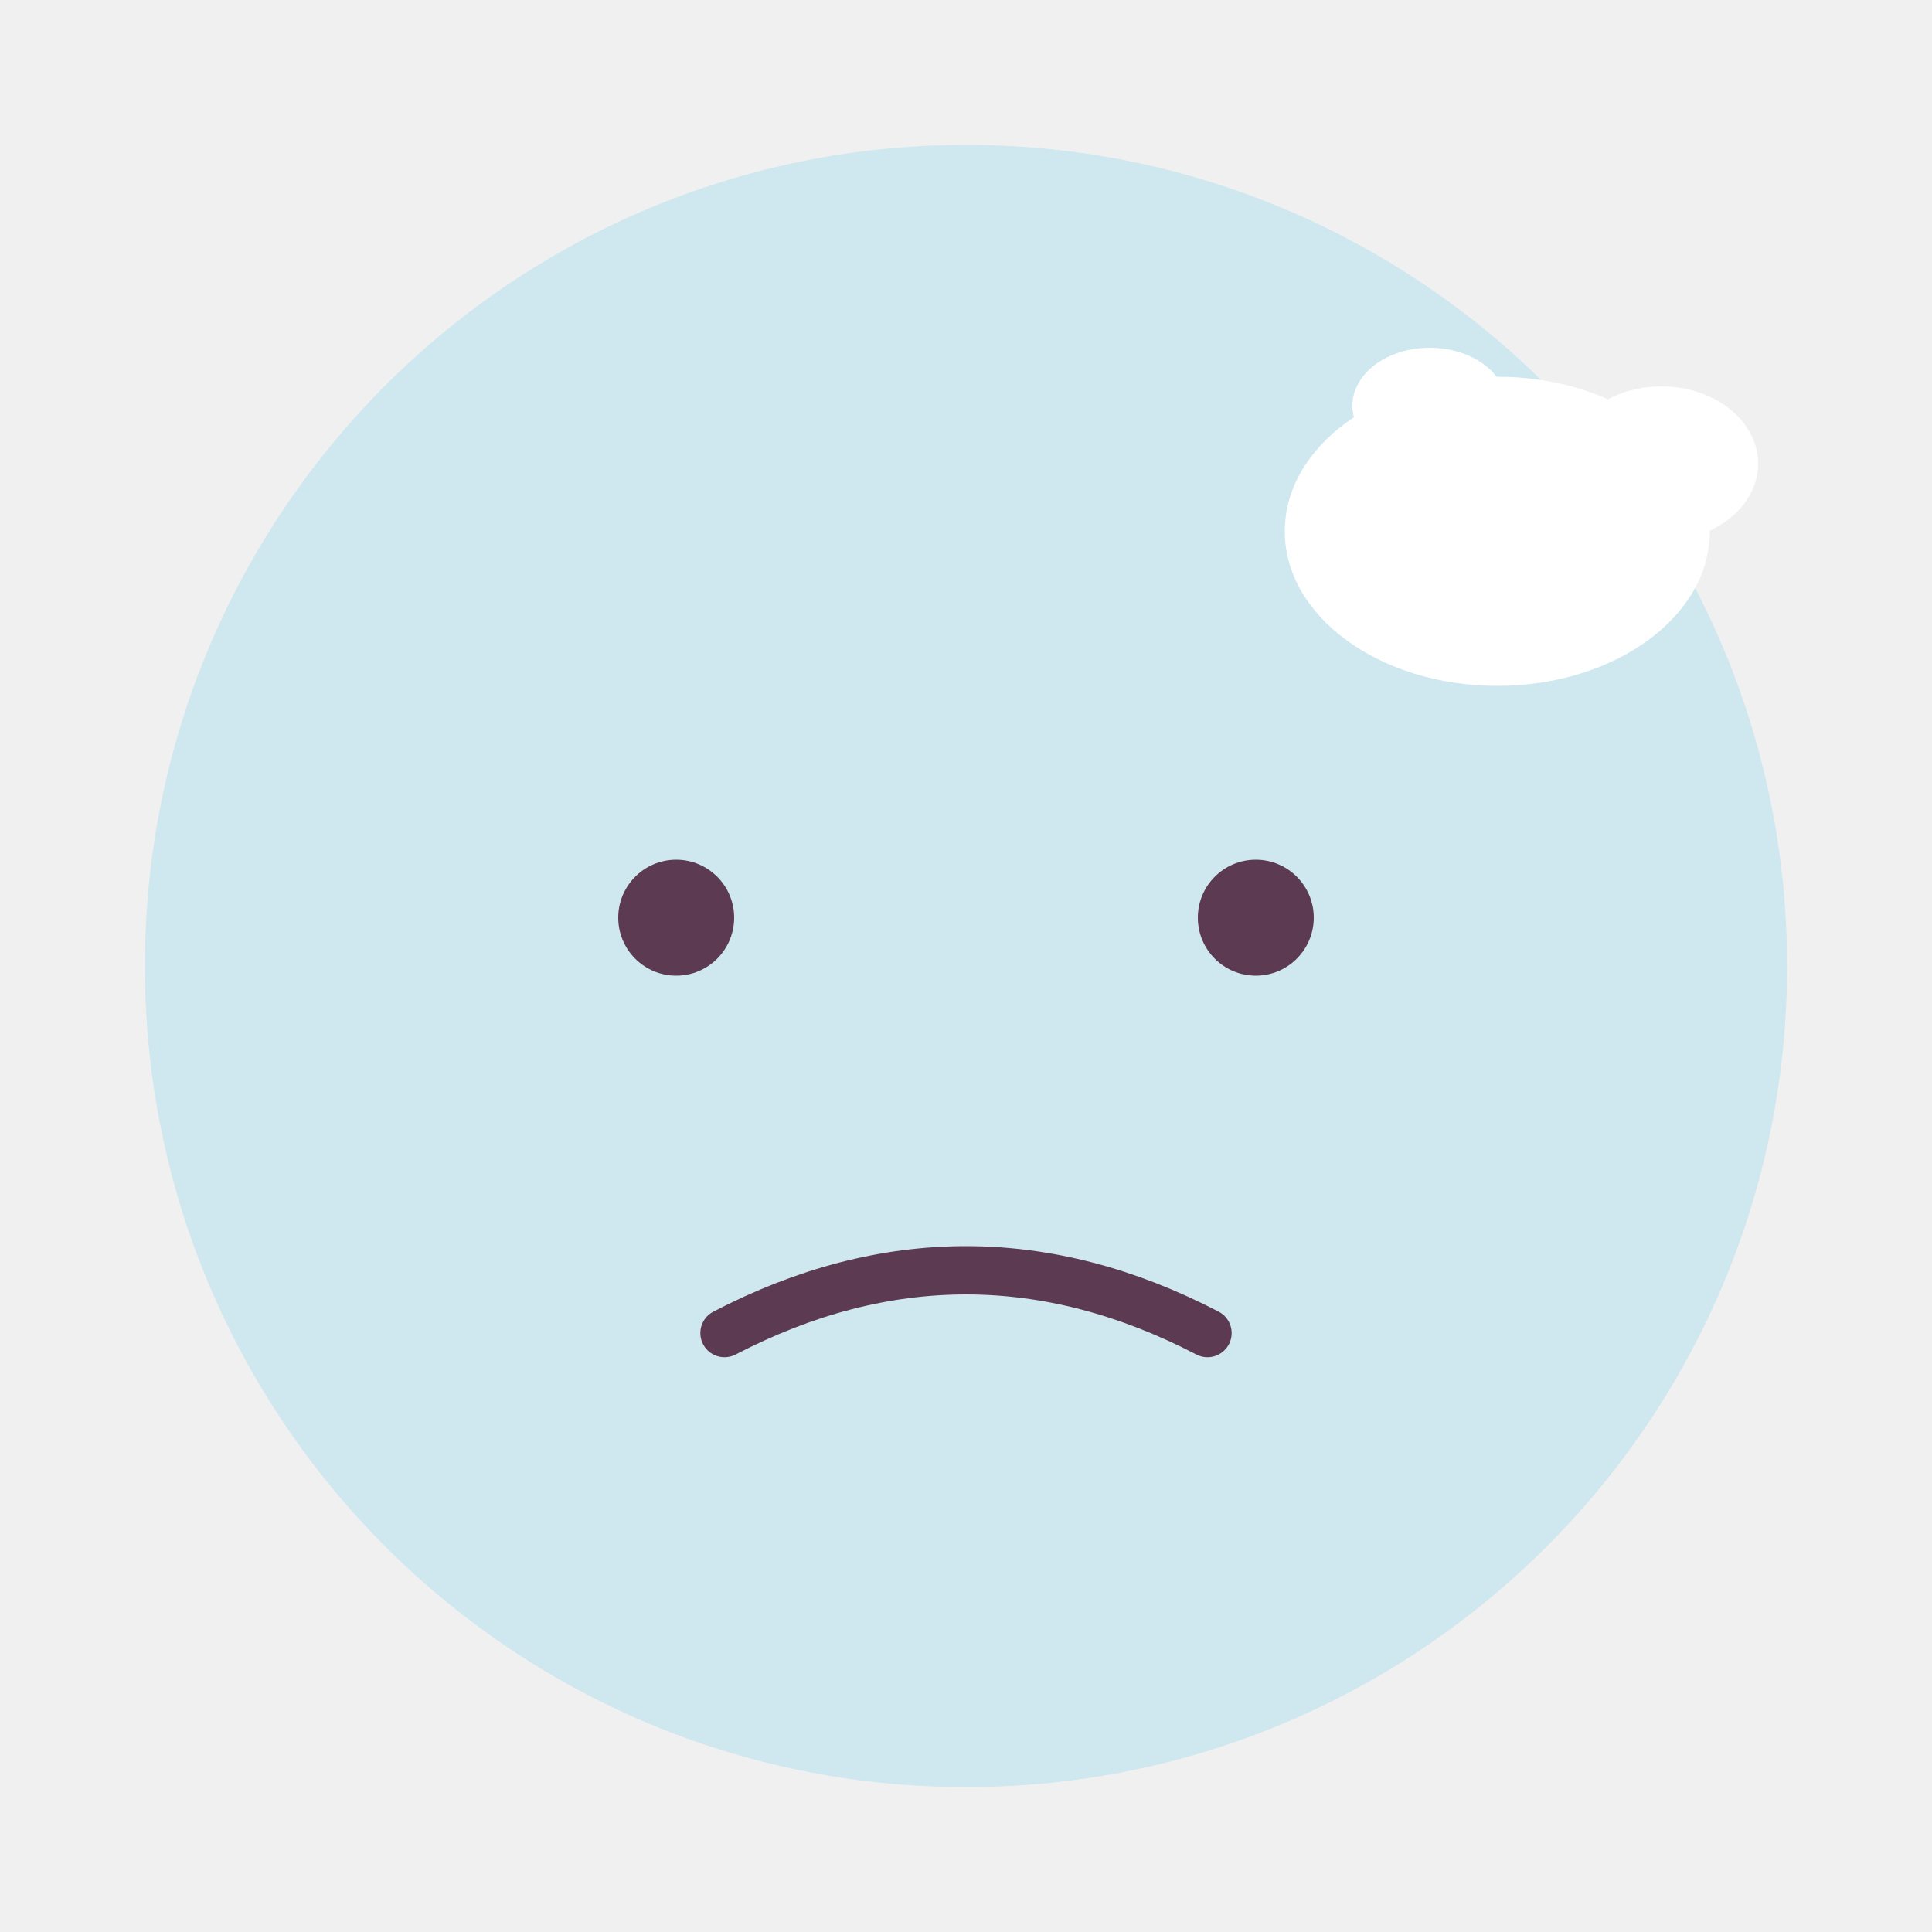
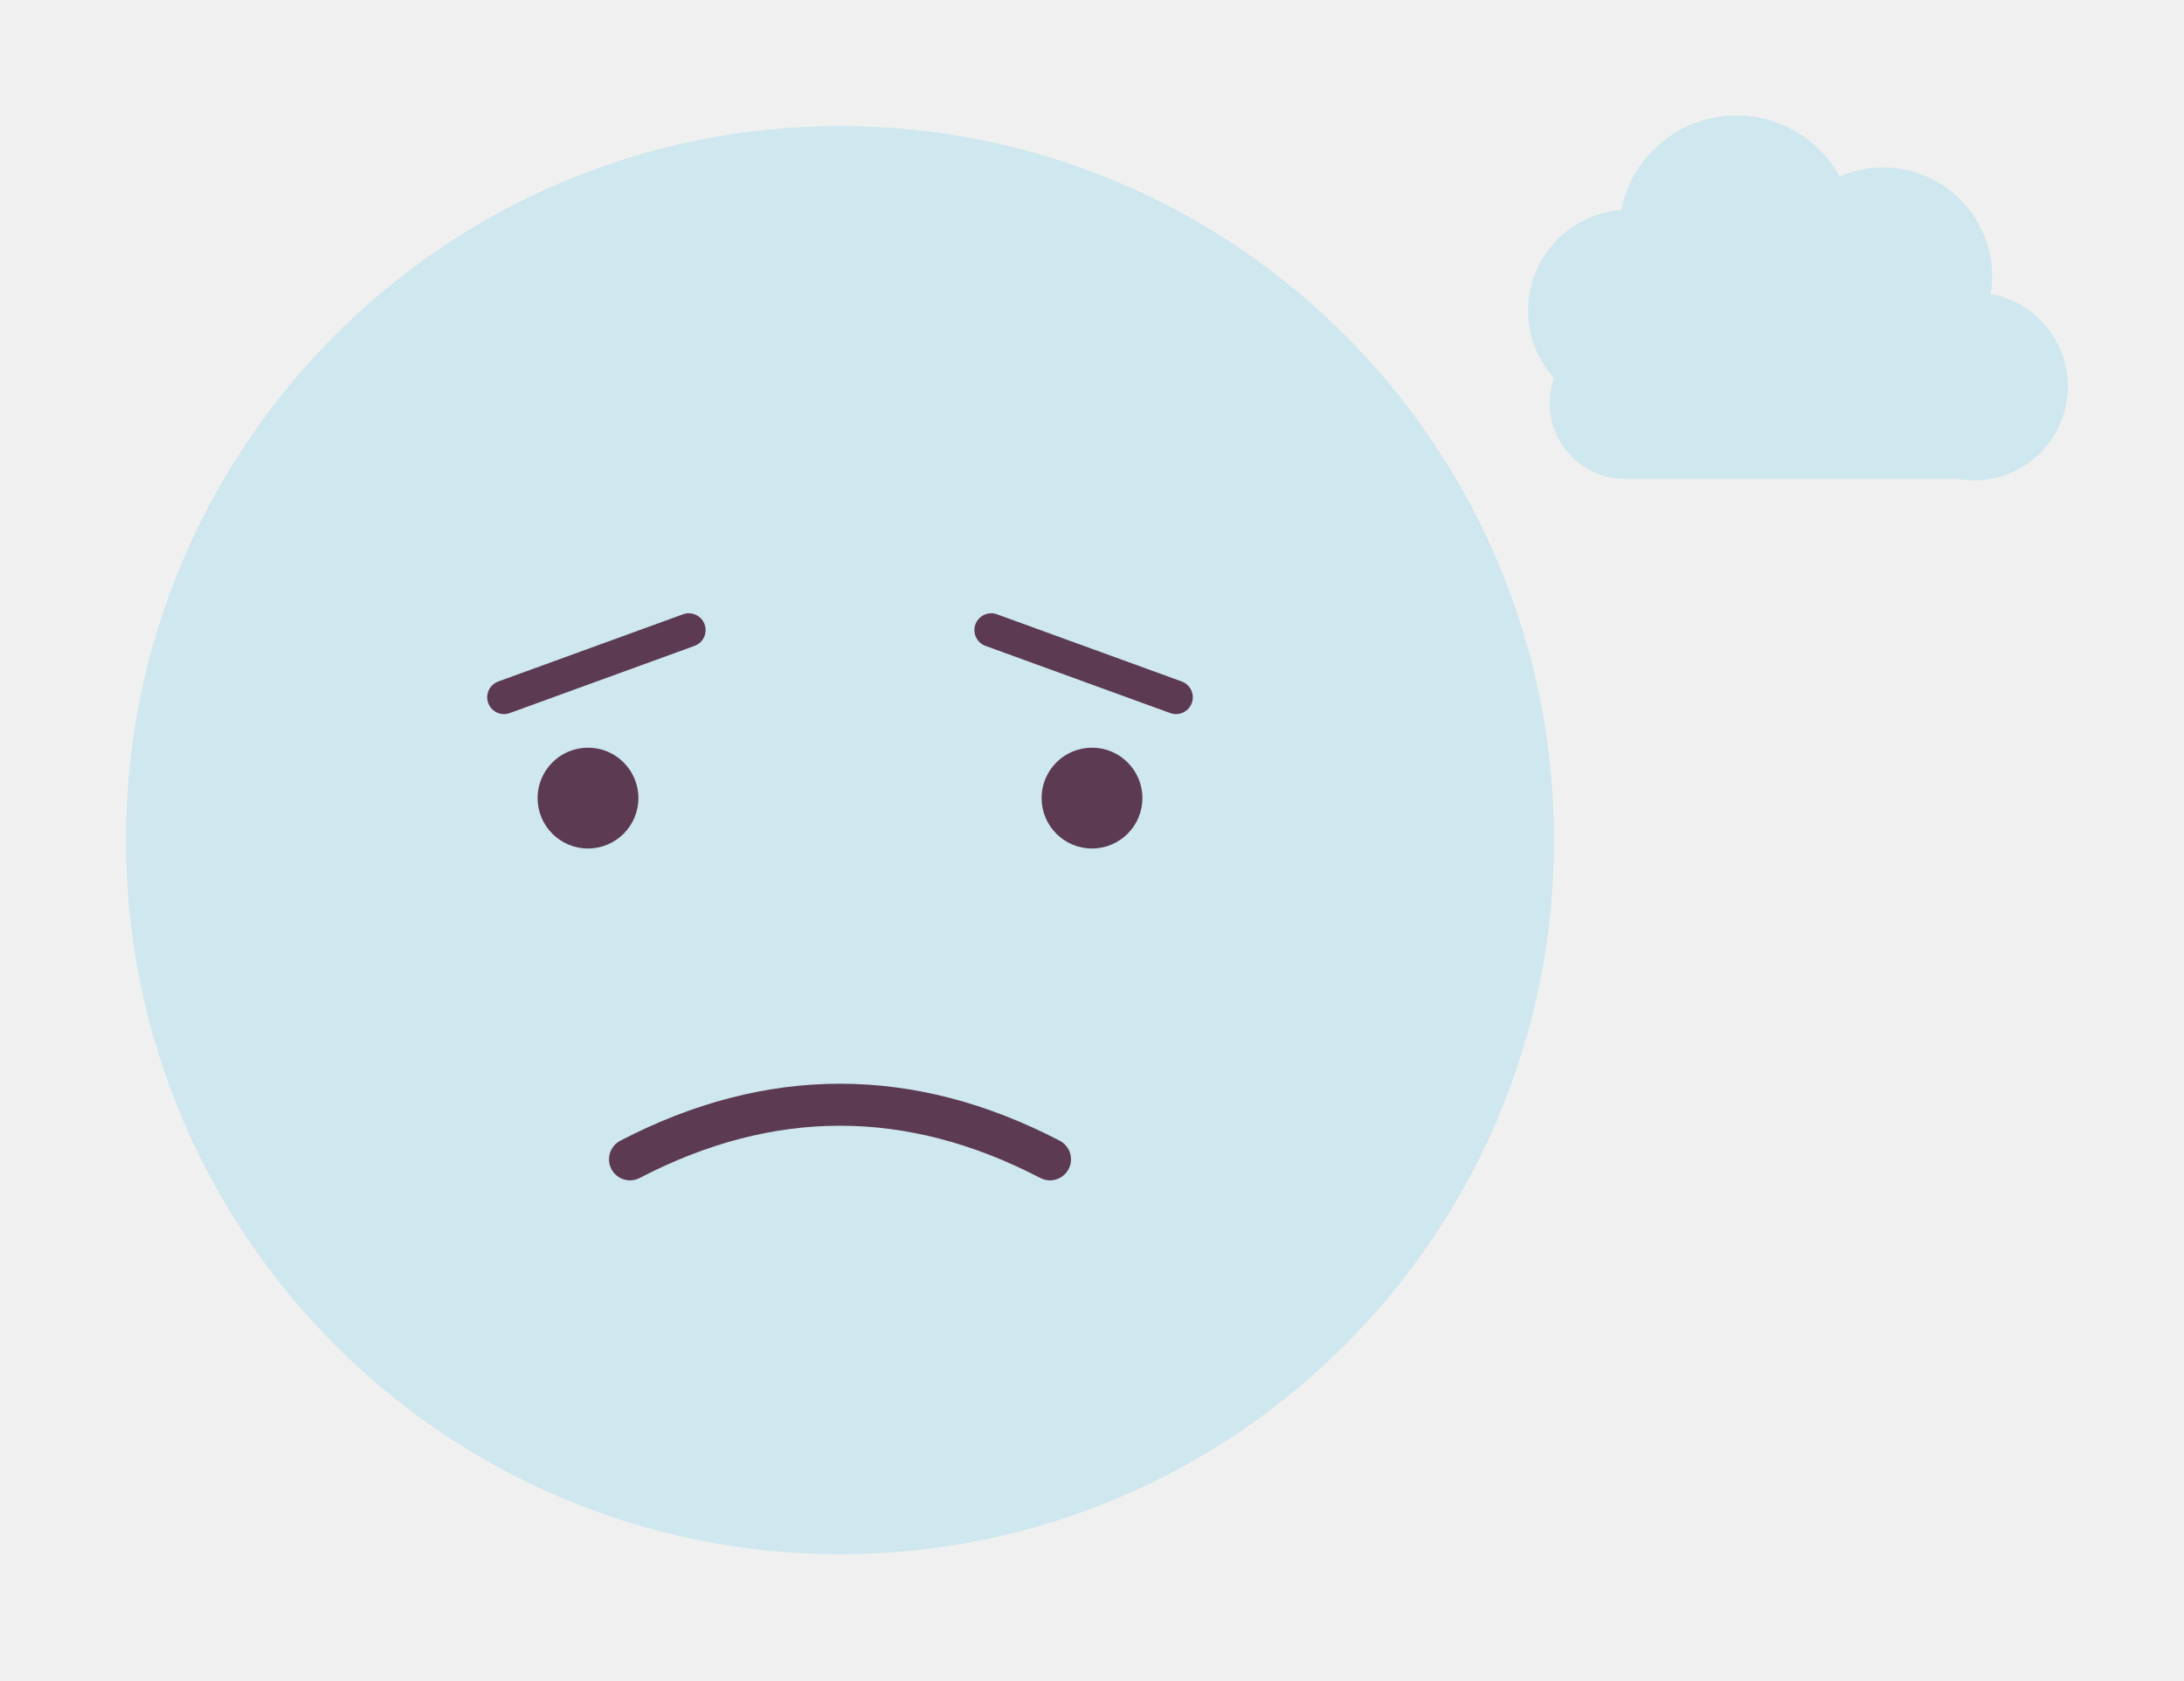
- <svg xmlns="http://www.w3.org/2000/svg" viewBox="0 0 200 200">
+ <svg xmlns="http://www.w3.org/2000/svg" viewBox="0 0 260 200">
  <circle cx="100" cy="100" r="85" fill="#cfe7ee" />
  <circle cx="70" cy="95" r="6" fill="#5b3a52" />
  <circle cx="130" cy="95" r="6" fill="#5b3a52" />
+   <path d="M60 83 L82 75" stroke="#5b3a52" stroke-width="4" fill="none" stroke-linecap="round" />
+   <path d="M140 83 L118 75" stroke="#5b3a52" stroke-width="4" fill="none" stroke-linecap="round" />
  <path d="M75 138 Q100 125 125 138" stroke="#5b3a52" stroke-width="5" fill="none" stroke-linecap="round" />
-   <ellipse cx="155" cy="55" rx="22" ry="16" fill="#ffffff" />
-   <ellipse cx="172" cy="48" rx="10" ry="8" fill="#ffffff" />
-   <ellipse cx="148" cy="42" rx="8" ry="6" fill="#ffffff" />
+   <path d="M185 45            a12 12 0 0 1 8 -20            a14 14 0 0 1 26 -4            a13 13 0 0 1 18 14            a11 11 0 0 1 -4 22            h-40            a9 9 0 0 1 -8 -12 z" fill="#cfe7ee" />
</svg>
